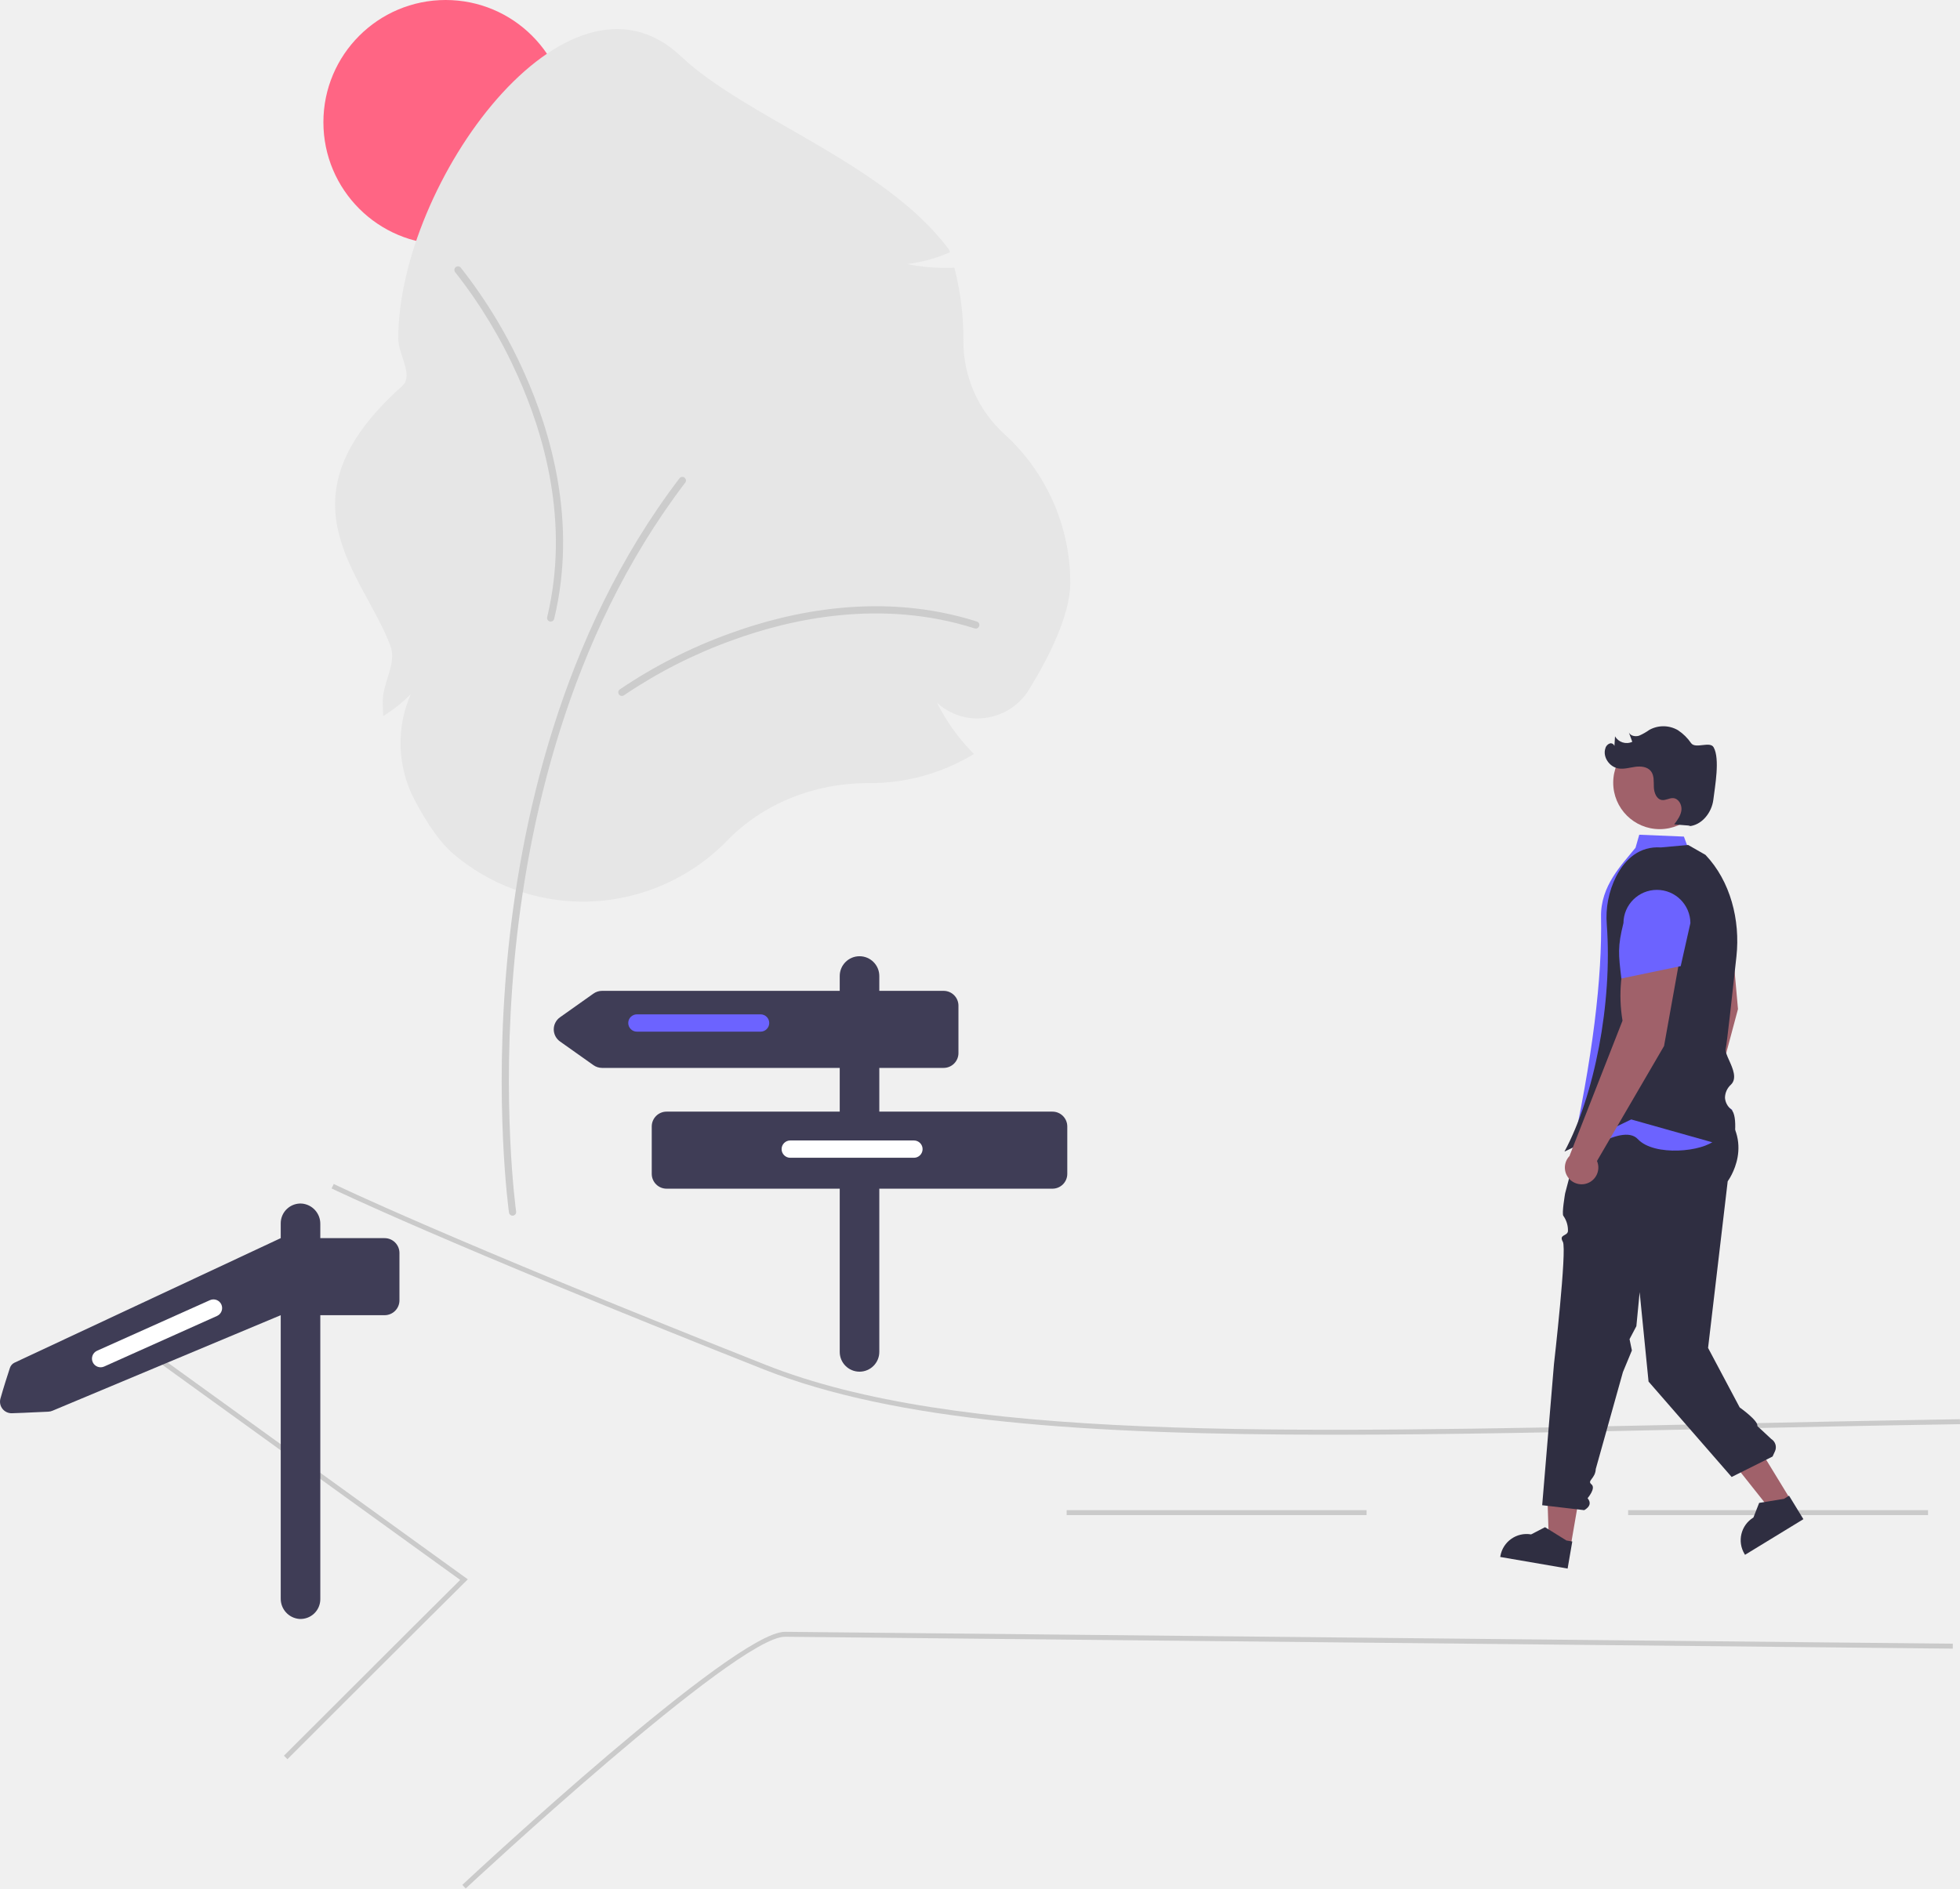
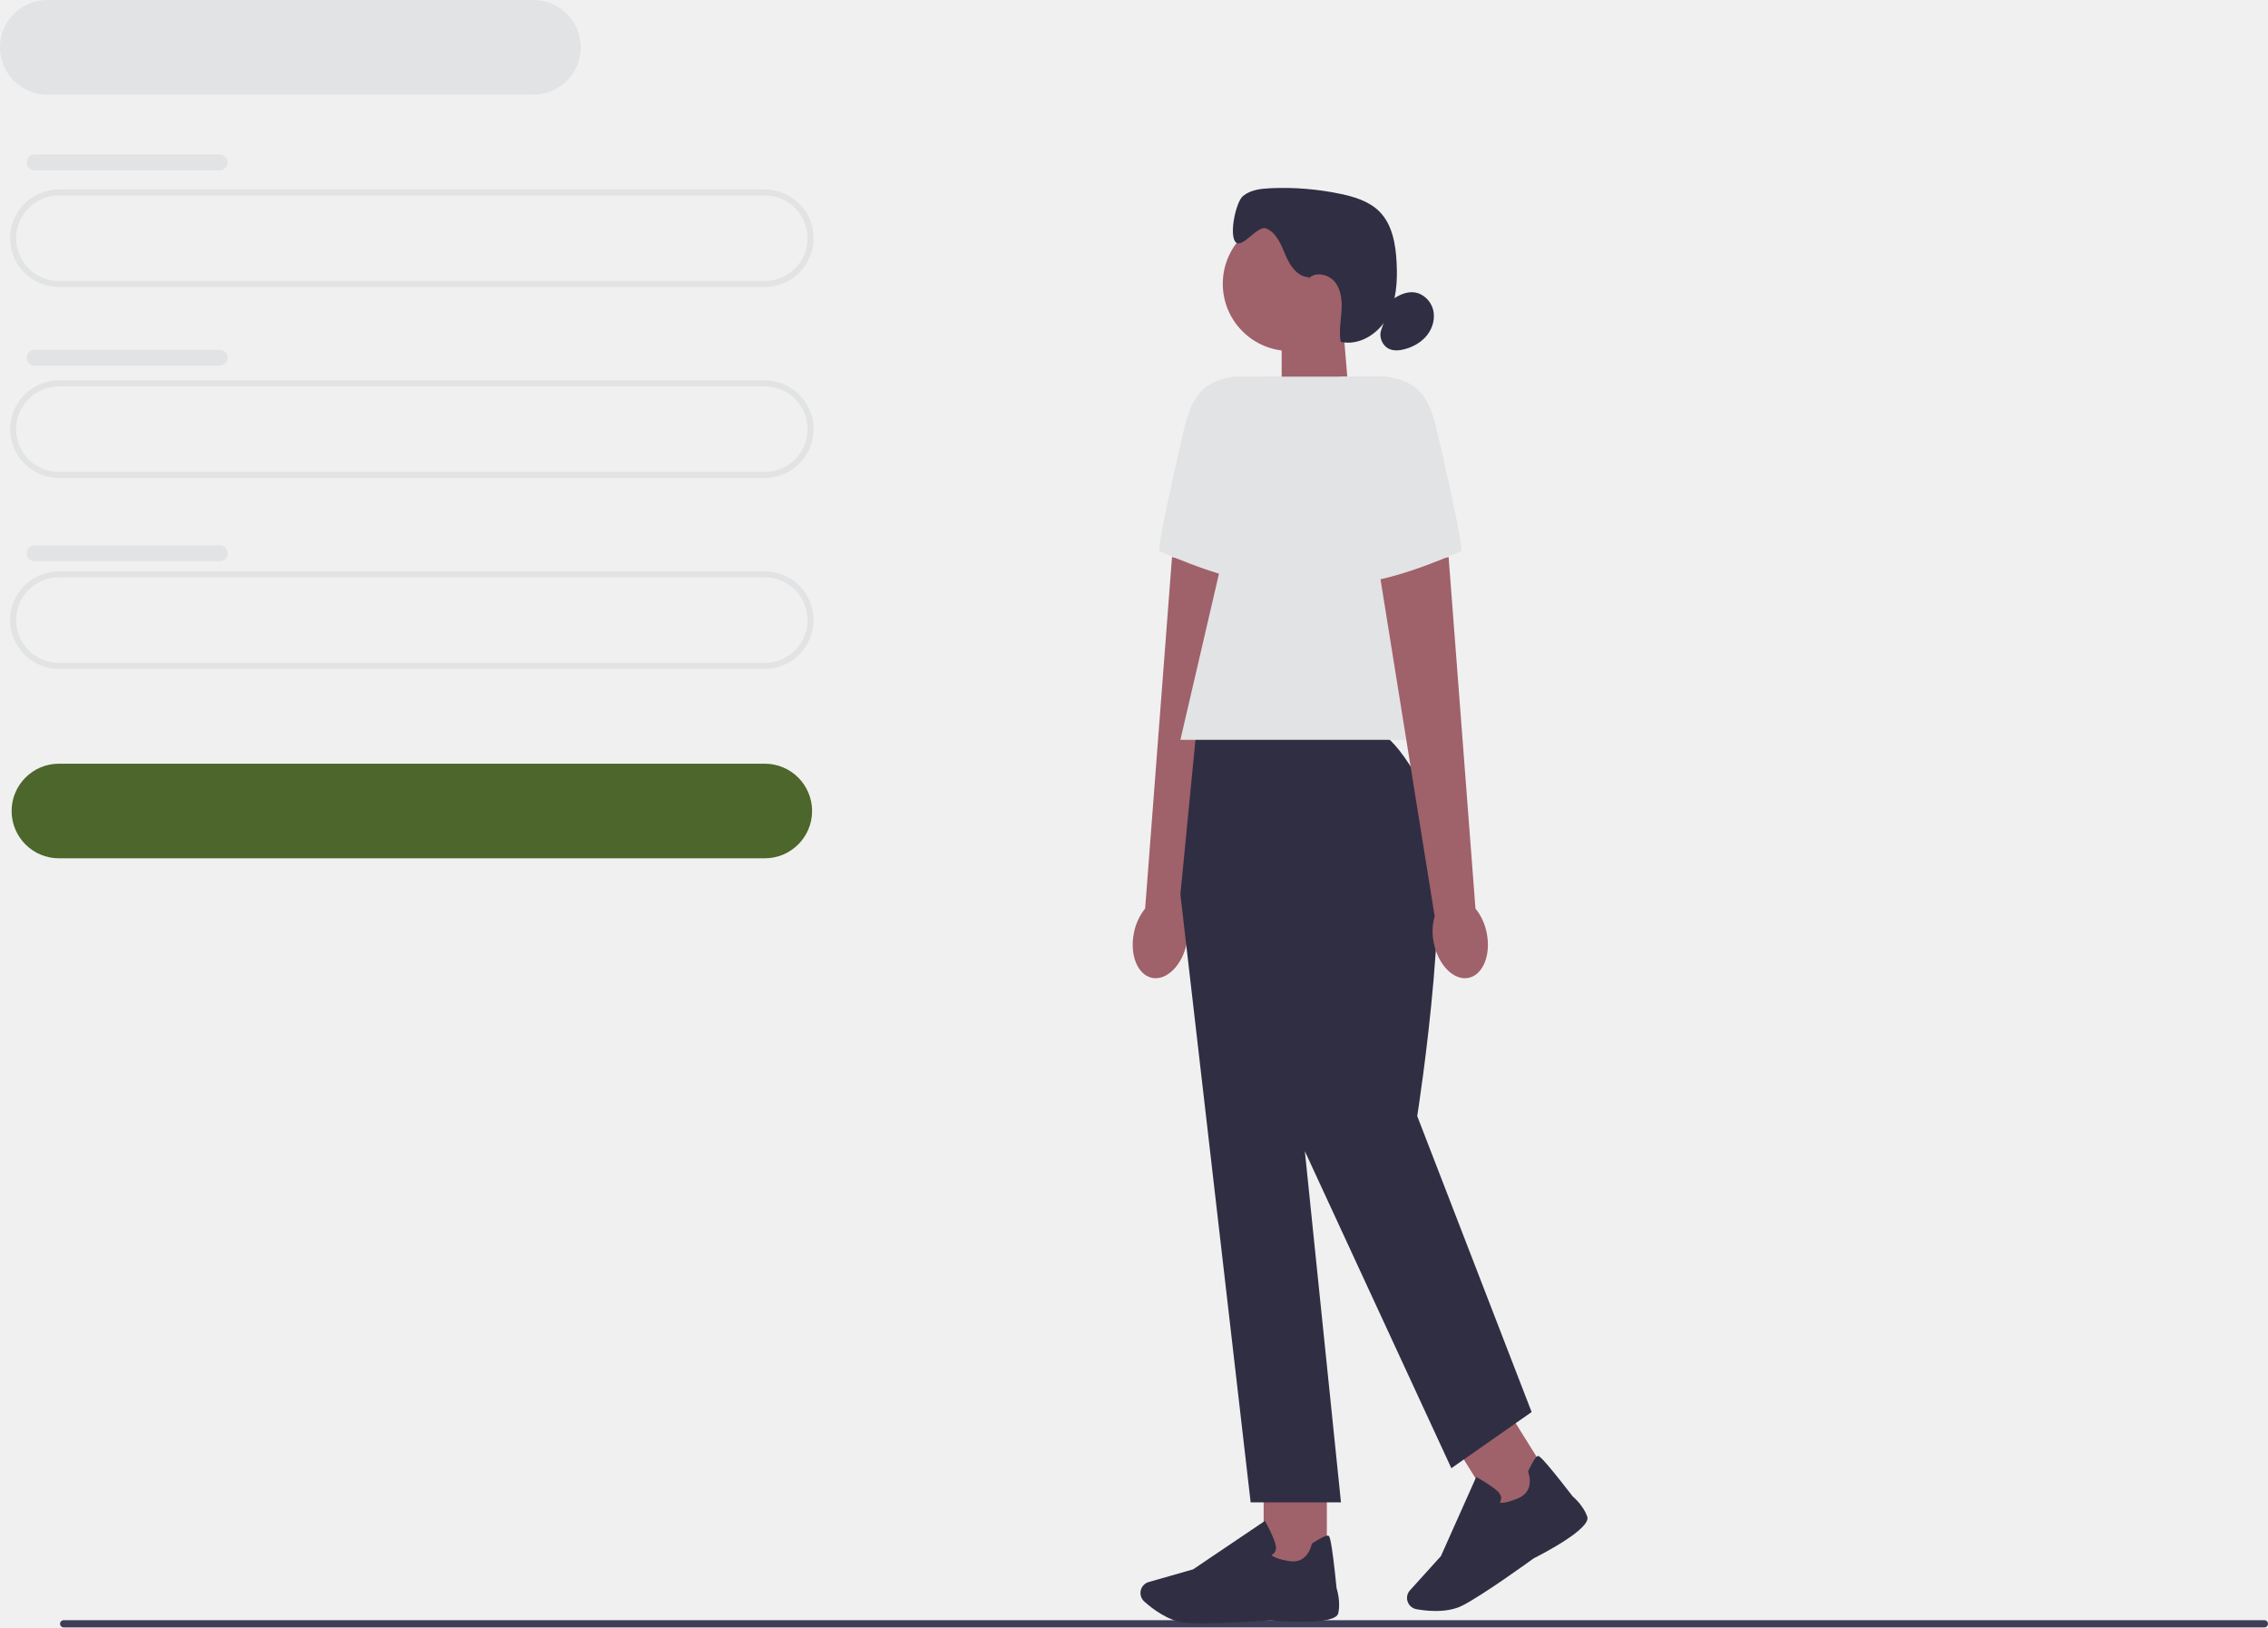
- <svg xmlns="http://www.w3.org/2000/svg" data-name="Layer 1" width="792.412" height="763.679" viewBox="0 0 792.412 763.679">
-   <circle cx="180.18" cy="49.432" r="49.432" fill="#ff6584" />
-   <path d="M439.607,433.148a81.057,81.057,0,0,1-52.681-19.453c-4.897-4.192-10.116-11.48-15.509-21.661a49.536,49.536,0,0,1-1.571-42.765,56.842,56.842,0,0,1-9.387,7.699l-1.716,1.142-.099-2.058c-.065-1.338-.098-2.672-.098-3.965,0-7.616,5.76-15.344,3.104-22.383-11.196-29.669-46.709-59.154,4.759-105.072,4.761-4.248-1.599-12.74-1.599-19.167,0-62.982,68.432-157.46,114.243-114.221,26.74,25.239,82.452,43.168,108.464,78.274l.344,1.04-1.015.411a61.223,61.223,0,0,1-16.267,4.327,77.569,77.569,0,0,0,18.138,1.52l.944-.033.23.917a114.743,114.743,0,0,1,3.406,27.766l-.004,1.012a50.592,50.592,0,0,0,16.713,37.723,81.244,81.244,0,0,1,26.506,59.951c0,13.352-9.075,30.879-16.688,43.231A24.445,24.445,0,0,1,601.878,358.878a23.873,23.873,0,0,1-19.267-6.224A78.949,78.949,0,0,0,596.534,372.365l1.039,1.07-1.29.751a80.997,80.997,0,0,1-40.832,11.027l-.84-.002c-21.782,0-42.457,8.438-56.724,23.152A81.673,81.673,0,0,1,439.607,433.148Z" transform="translate(-203.8017 -68.52653)" fill="#e6e6e6" />
-   <path d="M411.022,560.126a1.458,1.458,0,0,1-1.441-1.252c-.062-.435-6.128-44.187-.68-102.335,5.032-53.701,21.19-131.05,69.594-194.575a1.458,1.458,0,1,1,2.319,1.767c-47.986,62.977-64.014,139.758-69.011,193.08-5.417,57.81.602,101.221.664,101.652a1.459,1.459,0,0,1-1.445,1.663Z" transform="translate(-203.8017 -68.52653)" fill="#ccc" />
-   <path d="M455.219,349.962a1.458,1.458,0,0,1-.858-2.637,200.92,200.92,0,0,1,44.356-22.58c24.472-8.959,61.686-17.082,99.996-4.889a1.458,1.458,0,1,1-.884,2.778c-37.526-11.942-74.065-3.954-98.11,4.849A197.619,197.619,0,0,0,456.075,349.683,1.452,1.452,0,0,1,455.219,349.962Z" transform="translate(-203.8017 -68.52653)" fill="#ccc" />
-   <path d="M387.499,177.786a1.458,1.458,0,0,1,2.568-1.046,200.921,200.921,0,0,1,25.715,42.615c10.698,23.763,21.48,60.295,12.077,99.384a1.458,1.458,0,1,1-2.834-.682c9.209-38.288-1.39-74.157-11.902-97.506a197.62,197.62,0,0,0-25.286-41.933A1.452,1.452,0,0,1,387.499,177.786Z" transform="translate(-203.8017 -68.52653)" fill="#ccc" />
-   <path d="M743.154,648.704c-100.268,0-177.23-5.277-230.647-26.438-130.109-51.54-174.218-72.943-174.649-73.153l.878-1.797c.43.21,44.495,21.589,174.507,73.091,77.116,30.55,203.999,27.825,379.615,24.053,32.955-.707,67.032-1.439,103.324-2.022l.031,2c-36.285.583-70.36,1.314-103.312,2.022C838.271,647.632,788.343,648.704,743.154,648.704Z" transform="translate(-203.8017 -68.52653)" fill="#cacaca" />
-   <path d="M320.004,779.921l-1.414-1.414c48.58-48.58,67.301-67.153,71.267-71.083L246.711,604.024l1.171-1.621L392.942,707.186l-.84.83C391.941,708.175,375.359,724.565,320.004,779.921Z" transform="translate(-203.8017 -68.52653)" fill="#cacaca" />
-   <path d="M392.082,832.205l-1.364-1.463C395.199,826.56,500.606,728.406,521.146,728.406h.065l472.096,4.808-.02,2-472.097-4.808h-.058C501.395,730.406,393.174,831.186,392.082,832.205Z" transform="translate(-203.8017 -68.52653)" fill="#cacaca" />
-   <rect x="658.243" y="610.687" width="121.252" height="2" fill="#cacaca" />
-   <rect x="431.243" y="610.687" width="121.252" height="2" fill="#cacaca" />
-   <path d="M629.297,518.056h-70V500.372h26a6,6,0,0,0,6-6V475.214a6,6,0,0,0-6-6h-26v-6a8,8,0,0,0-16,0v6h-96.091a6,6,0,0,0-3.467,1.103l-13.527,9.579a6,6,0,0,0,0,9.793l13.527,9.579a6,6,0,0,0,3.467,1.103h96.091v17.684h-70a6,6,0,0,0-6,6v19.158a6,6,0,0,0,6,6h70v66a8,8,0,0,0,16,0v-66h70a6,6,0,0,0,6-6v-19.158A6,6,0,0,0,629.297,518.056Z" transform="translate(-203.8017 -68.52653)" fill="#3f3d56" />
-   <path d="M511.297,485.714h-50a3.5,3.5,0,0,1,0-7h50a3.5,3.5,0,0,1,0,7Z" transform="translate(-203.8017 -68.52653)" fill="#6c63ff" />
-   <path d="M573.297,536.714h-50a3.5,3.5,0,1,1,0-7h50a3.5,3.5,0,0,1,0,7Z" transform="translate(-203.8017 -68.52653)" fill="#fff" />
-   <path d="M333.297,618.056V600.372h26a6,6,0,0,0,6-6V575.214a6,6,0,0,0-6-6h-26V563.488a8.182,8.182,0,0,0-7.467-8.257,8.001,8.001,0,0,0-8.533,7.983v6l-107.609,50.349a3.552,3.552,0,0,0-1.874,2.111c-.848,2.582-2.628,8.092-3.839,12.438a4.668,4.668,0,0,0,4.65,5.907c6.935-.213,11.498-.536,14.665-.624a4.64,4.64,0,0,0,1.77-.405l92.238-38.618v48.842l0,65.726a8.182,8.182,0,0,0,7.467,8.257,8.001,8.001,0,0,0,8.533-7.983v-97.158Z" transform="translate(-203.8017 -68.52653)" fill="#3f3d56" />
-   <path d="M291.541,600.681l-45.625,20.453a3.5,3.5,0,0,1-2.863-6.388l45.625-20.453a3.5,3.5,0,0,1,2.863,6.388Z" transform="translate(-203.8017 -68.52653)" fill="#fff" />
-   <path d="M902.988,437.75,882.138,439.866a61.775,61.775,0,0,0,5.418,31.258l-6.257,58.271.093-.001a6.766,6.766,0,1,0,11.157-.813l13.905-51.994Z" transform="translate(-203.8017 -68.52653)" fill="#a0616a" />
-   <polygon points="635.054 625.01 626.195 623.483 625.327 596.741 640.942 590.836 635.054 625.01" fill="#a0616a" />
-   <path d="M837.576,702.833,810.331,698.139l.059-.345a10.761,10.761,0,0,1,12.431-8.778l.001 0,5.627-2.918,8.635,5.375,2.378.41Z" transform="translate(-203.8017 -68.52653)" fill="#2f2e41" />
-   <polygon points="723.94 606.495 716.268 611.18 694.542 583.815 705.867 576.9 723.94 606.495" fill="#a0616a" />
-   <path d="M932.901,682.861l-23.595,14.409-.182-.298a10.761,10.761,0,0,1,3.575-14.792l.001-0,2.313-5.902,10.038-1.641,2.06-1.258Z" transform="translate(-203.8017 -68.52653)" fill="#2f2e41" />
-   <path d="M841.886,530.899l-5.316,20.201s-1.452,8.372-.7,9.124a10.093,10.093,0,0,1,1.841,6.223c-.337,2.049-3.777,1.214-2.057,4.263s-3.596,49.449-3.596,49.449l-4.762,57.055,17,2c2.441-1.429,2.799-3.054,1.358-4.849,0,0,3.487-4.022,1.565-5.586s1.551-2.219,1.74-6.212l10.973-39.181,3.631-8.759-.949-4.569,2.759-5.246,1.326-13.76,3.597,36.161,33.598,38.582L920.437,657.524l.971-2.114a3.927,3.927,0,0,0-1.499-4.976h0l-5.612-5.22c.481-2.151-7.154-7.542-7.154-7.542l-12.783-24.062,7.937-67.397s12-16-3.897-30.478C891.887,509.805,841.886,530.899,841.886,530.899Z" transform="translate(-203.8017 -68.52653)" fill="#2f2e41" />
-   <path d="M893.046,504.359c2.818-4.189,9.586,1.827,7.33-5.692s-7.963-8.917-2.854-16.113l7.365-35.87,0,0a33.002,33.002,0,0,0-8.107-23.415l-10.602-12.134-1.593-4.304L866.539,406.079l-1.504,5.263c-5.391,6.713-14.215,15.332-13.951,28.011.508,24.397-3.297,56.861-12.668,99.094,0,0,20.959-16.365,27.548-9.275s26.442,5.163,31.403.222a29.379,29.379,0,0,0,6.767-12.031S890.228,508.547,893.046,504.359Z" transform="translate(-203.8017 -68.52653)" fill="#6c63ff" />
-   <path d="M904.441,532.814l-41.144-11.6-27,13c12.089-22.494,19.445-59.947,17.121-91.764a36.684,36.684,0,0,1,3.836-19.595c3.712-7.144,9.517-12.192,18.043-11.641l11-1,7,4c10.129,10.611,14.113,26.442,12.537,41.028-1.74,16.098-3.905,35.653-4.342,37.4-.256,1.026.554,2.828,1.411,4.735,1.447,3.218,3.248,7.224.746,9.726a7.282,7.282,0,0,0-2.454,5.337,6.527,6.527,0,0,0,2.434,4.64c3.197,2.762.972,14.878.876,15.392Z" transform="translate(-203.8017 -68.52653)" fill="#2f2e41" />
-   <path d="M883.451,453.142l-20.672-3.452a61.775,61.775,0,0,0-3.008,31.581L838.386,535.836l.09.023a6.766,6.766,0,1,0,10.977,2.155l27.11-46.494Z" transform="translate(-203.8017 -68.52653)" fill="#a0616a" />
-   <path d="M859.297,464.214l24-5,3.92-17.418a13.535,13.535,0,0,0-27.069,0C857.729,451.489,858.15,454.297,859.297,464.214Z" transform="translate(-203.8017 -68.52653)" fill="#6c63ff" />
-   <circle cx="671.008" cy="316.499" r="18.798" fill="#a0616a" />
-   <path d="M896.616,370.738c-1.463-2.618-7.282.731-9.086-1.664a19.624,19.624,0,0,0-5.358-5.274,11.705,11.705,0,0,0-11.54-.128,23.206,23.206,0,0,1-4.146,2.356c-1.518.485-3.501.118-4.158-1.334q.696,1.903,1.391,3.807a5.415,5.415,0,0,1-6.975-2.225q-.122,1.971-.245,3.941a1.571,1.571,0,0,0-1.726-1.101,2.83,2.83,0,0,0-1.925,2.013c-1.187,3.492,1.653,7.568,5.295,8.153,2.252.362,4.518-.361,6.778-.668s4.877-.051,6.305,1.728c1.402,1.747,1.131,4.237,1.212,6.476s1.06,4.925,3.28,5.224c1.524.205,2.98-.858,4.514-.767,2.191.13,3.595,2.648,3.359,4.829s-1.608,4.049-2.931,5.8q3.282.26,6.564.519l-.848.235c5.353-.262,9.483-5.457,10.123-10.777S899.23,375.416,896.616,370.738Z" transform="translate(-203.8017 -68.52653)" fill="#2f2e41" />
+ <svg xmlns="http://www.w3.org/2000/svg" width="751.57" height="539.42" viewBox="0 0 751.57 539.42">
+   <path d="m19.9,538.23c0,.66.53,1.19,1.19,1.19h729.29c.66,0,1.19-.53,1.19-1.19s-.53-1.19-1.19-1.19H21.09c-.66,0-1.19.53-1.19,1.19Z" fill="#3f3d58" />
+   <path d="m253.43,95.15H19.53c-8.92,0-16.18-7.26-16.18-16.18s7.26-16.18,16.18-16.18h233.9c8.92,0,16.18,7.26,16.18,16.18s-7.26,16.18-16.18,16.18ZM19.53,64.79c-7.82,0-14.18,6.36-14.18,14.18s6.36,14.18,14.18,14.18h233.9c7.82,0,14.18-6.36,14.18-14.18s-6.36-14.18-14.18-14.18H19.53Z" fill="#e2e3e4" />
+   <path d="m253.43,284.5H19.53c-8.65,0-15.68-7.03-15.68-15.68s7.03-15.68,15.68-15.68h233.9c8.65,0,15.68,7.03,15.68,15.68s-7.03,15.68-15.68,15.68Z" fill="#4c662b" />
+   <path d="m176.78,31.36H15.68C7.03,31.36,0,24.33,0,15.68S7.03,0,15.68,0h161.1c8.65,0,15.68,7.03,15.68,15.68s-7.03,15.68-15.68,15.68Z" fill="#e2e3e4" />
+   <path d="m253.43,158.43H19.53c-8.92,0-16.18-7.26-16.18-16.18s7.26-16.18,16.18-16.18h233.9c8.92,0,16.18,7.26,16.18,16.18s-7.26,16.18-16.18,16.18Zm-233.9-30.36c-7.82,0-14.18,6.36-14.18,14.18s6.36,14.18,14.18,14.18h233.9c7.82,0,14.18-6.36,14.18-14.18s-6.36-14.18-14.18-14.18H19.53Z" fill="#e2e3e4" />
+   <path d="m253.43,221.72H19.53c-8.92,0-16.18-7.26-16.18-16.18s7.26-16.18,16.18-16.18h233.9c8.92,0,16.18,7.26,16.18,16.18s-7.26,16.18-16.18,16.18Zm-233.9-30.36c-7.82,0-14.18,6.36-14.18,14.18s6.36,14.18,14.18,14.18h233.9c7.82,0,14.18-6.36,14.18-14.18s-6.36-14.18-14.18-14.18H19.53Z" fill="#e2e3e4" />
+   <path d="m11.49,51.17h61.3c1.46,0,2.65,1.18,2.65,2.65h0c0,1.46-1.19,2.65-2.65,2.65H11.49c-1.46,0-2.65-1.18-2.65-2.65h0c0-1.46,1.19-2.65,2.65-2.65Z" fill="#e2e3e4" />
+   <path d="m11.49,115.95h61.3c1.46,0,2.65,1.18,2.65,2.64h0c0,1.46-1.19,2.65-2.65,2.65H11.49c-1.46,0-2.65-1.18-2.65-2.64h0c0-1.46,1.19-2.65,2.65-2.65Z" fill="#e2e3e4" />
+   <path d="m11.49,180.74h61.3c1.46,0,2.65,1.18,2.65,2.65h0c0,1.46-1.19,2.64-2.65,2.64H11.49c-1.46,0-2.65-1.18-2.65-2.65h0c0-1.46,1.19-2.64,2.65-2.64Z" fill="#e2e3e4" />
+   <g>
+     <polygon points="447.08 132.26 424.72 139.62 424.72 107.43 445.01 107.43 447.08 132.26" fill="#9f616a" />
+     <circle cx="427.49" cy="94.06" r="22.28" fill="#9f616a" />
+     <path d="m433.61,91.85c-3.73-.11-6.18-3.88-7.63-7.32s-2.94-7.39-6.4-8.81c-2.83-1.16-7.82,6.69-10.05,4.6-2.33-2.18-.06-13.37,2.41-15.38,2.47-2.01,5.85-2.4,9.03-2.55,7.76-.36,15.57.27,23.18,1.86,4.71.98,9.55,2.46,12.95,5.86,4.3,4.32,5.4,10.83,5.71,16.92.32,6.23-.04,12.75-3.07,18.2s-9.37,9.47-15.45,8.08c-.61-3.3.01-6.69.25-10.05.23-3.35-.01-6.97-2.06-9.64-2.04-2.67-6.42-3.73-8.8-1.36" fill="#2f2e43" />
+     <path d="m461.02,99.57c2.23-1.63,4.9-3,7.64-2.66,2.96.36,5.47,2.8,6.23,5.69s-.09,6.07-1.93,8.43c-1.83,2.36-4.56,3.92-7.44,4.7-1.67.45-3.5.64-5.09-.04-2.34-1.01-3.61-4-2.69-6.38" fill="#2f2e43" />
+     <g>
+       <path id="uuid-00bc58e7-734f-4d7c-a085-03c0cd267642-193" d="m375.76,309.2c-1.49,7.32,1.24,14.01,6.08,14.94s9.97-4.26,11.45-11.58c.63-2.92.53-5.94-.29-8.82l18.43-114.75-23.05-4.34-8.9,116.5c-1.89,2.36-3.16,5.12-3.72,8.06h0Z" fill="#9f616a" />
+       <path d="m424.48,124.85h-15.73c-11.12,1.69-14.14,7.62-16.67,18.58-3.86,16.72-8.79,38.98-7.81,39.31,1.57.52,28.35,13.12,42,10.24l-1.79-68.13h0Z" fill="#e2e3e4" />
+     </g>
+     <rect x="418.75" y="490.36" width="20.94" height="29.71" fill="#9f616a" />
+     <path d="m398.36,538.05c-2.2,0-4.16-.05-5.64-.19-5.56-.51-10.87-4.62-13.54-7.02-1.2-1.08-1.58-2.8-.96-4.28h0c.45-1.06,1.34-1.86,2.45-2.17l14.7-4.2,23.8-16.06.27.48c.1.18,2.44,4.39,3.22,7.23.3,1.08.22,1.98-.23,2.68-.31.48-.75.76-1.1.92.43.45,1.78,1.37,5.94,2.03,6.07.96,7.35-5.33,7.4-5.59l.04-.21.18-.12c2.89-1.86,4.67-2.71,5.28-2.53.38.11,1.02.31,2.75,17.44.17.54,1.38,4.48.56,8.25-.89,4.1-18.81,2.69-22.4,2.37-.1.01-13.52.97-22.71.97h0Z" fill="#2f2e43" />
+     <rect x="487.82" y="470.31" width="20.94" height="29.71" transform="translate(-181.25 337.18) rotate(-31.95)" fill="#9f616a" />
+     <path d="m475.72,533.98c-2.46,0-4.72-.3-6.33-.58-1.58-.28-2.82-1.54-3.08-3.12h0c-.18-1.14.15-2.29.93-3.14l10.25-11.34,11.7-26.22.48.26c.18.1,4.39,2.43,6.56,4.43.83.76,1.24,1.57,1.22,2.4-.01.58-.23,1.04-.45,1.37.6.16,2.23.22,6.11-1.42,5.66-2.39,3.42-8.41,3.32-8.66l-.08-.2.09-.19c1.47-3.11,2.52-4.77,3.14-4.94.39-.11,1.03-.28,11.56,13.35.43.36,3.54,3.07,4.84,6.7,1.41,3.95-14.54,12.24-17.75,13.86-.1.08-16.79,12.21-23.65,15.66-2.72,1.37-5.94,1.79-8.87,1.79h0Z" fill="#2f2e43" />
+     <path d="m455.11,241.91h-58.63l-5.32,54.54,23.28,201.52h29.93l-11.97-116.39,48.55,105.08,26.6-18.62-37.91-98.1s13.54-85.46,2.9-106.75c-10.64-21.28-17.43-21.28-17.43-21.28h0Z" fill="#2f2e43" />
+     <polygon points="484.28 245.23 391.16 245.23 419.1 124.85 459.67 124.85 484.28 245.23" fill="#e2e3e4" />
+     <path id="uuid-ece83039-1aa0-468e-a846-e0cb6ecd6032-194" d="m492.66,309.2c1.49,7.32-1.24,14.01-6.08,14.94s-9.97-4.26-11.45-11.58c-.63-2.92-.53-5.94.29-8.82l-18.43-114.75,23.05-4.34,8.9,116.5c1.89,2.36,3.16,5.12,3.72,8.06h0Z" fill="#9f616a" />
+     <path d="m443.94,124.85h15.73c11.12,1.69,14.14,7.62,16.67,18.58,3.86,16.72,8.79,38.98,7.81,39.31-1.57.52-28.35,13.12-42,10.24l1.79-68.13h0Z" fill="#e2e3e4" />
+   </g>
</svg>
